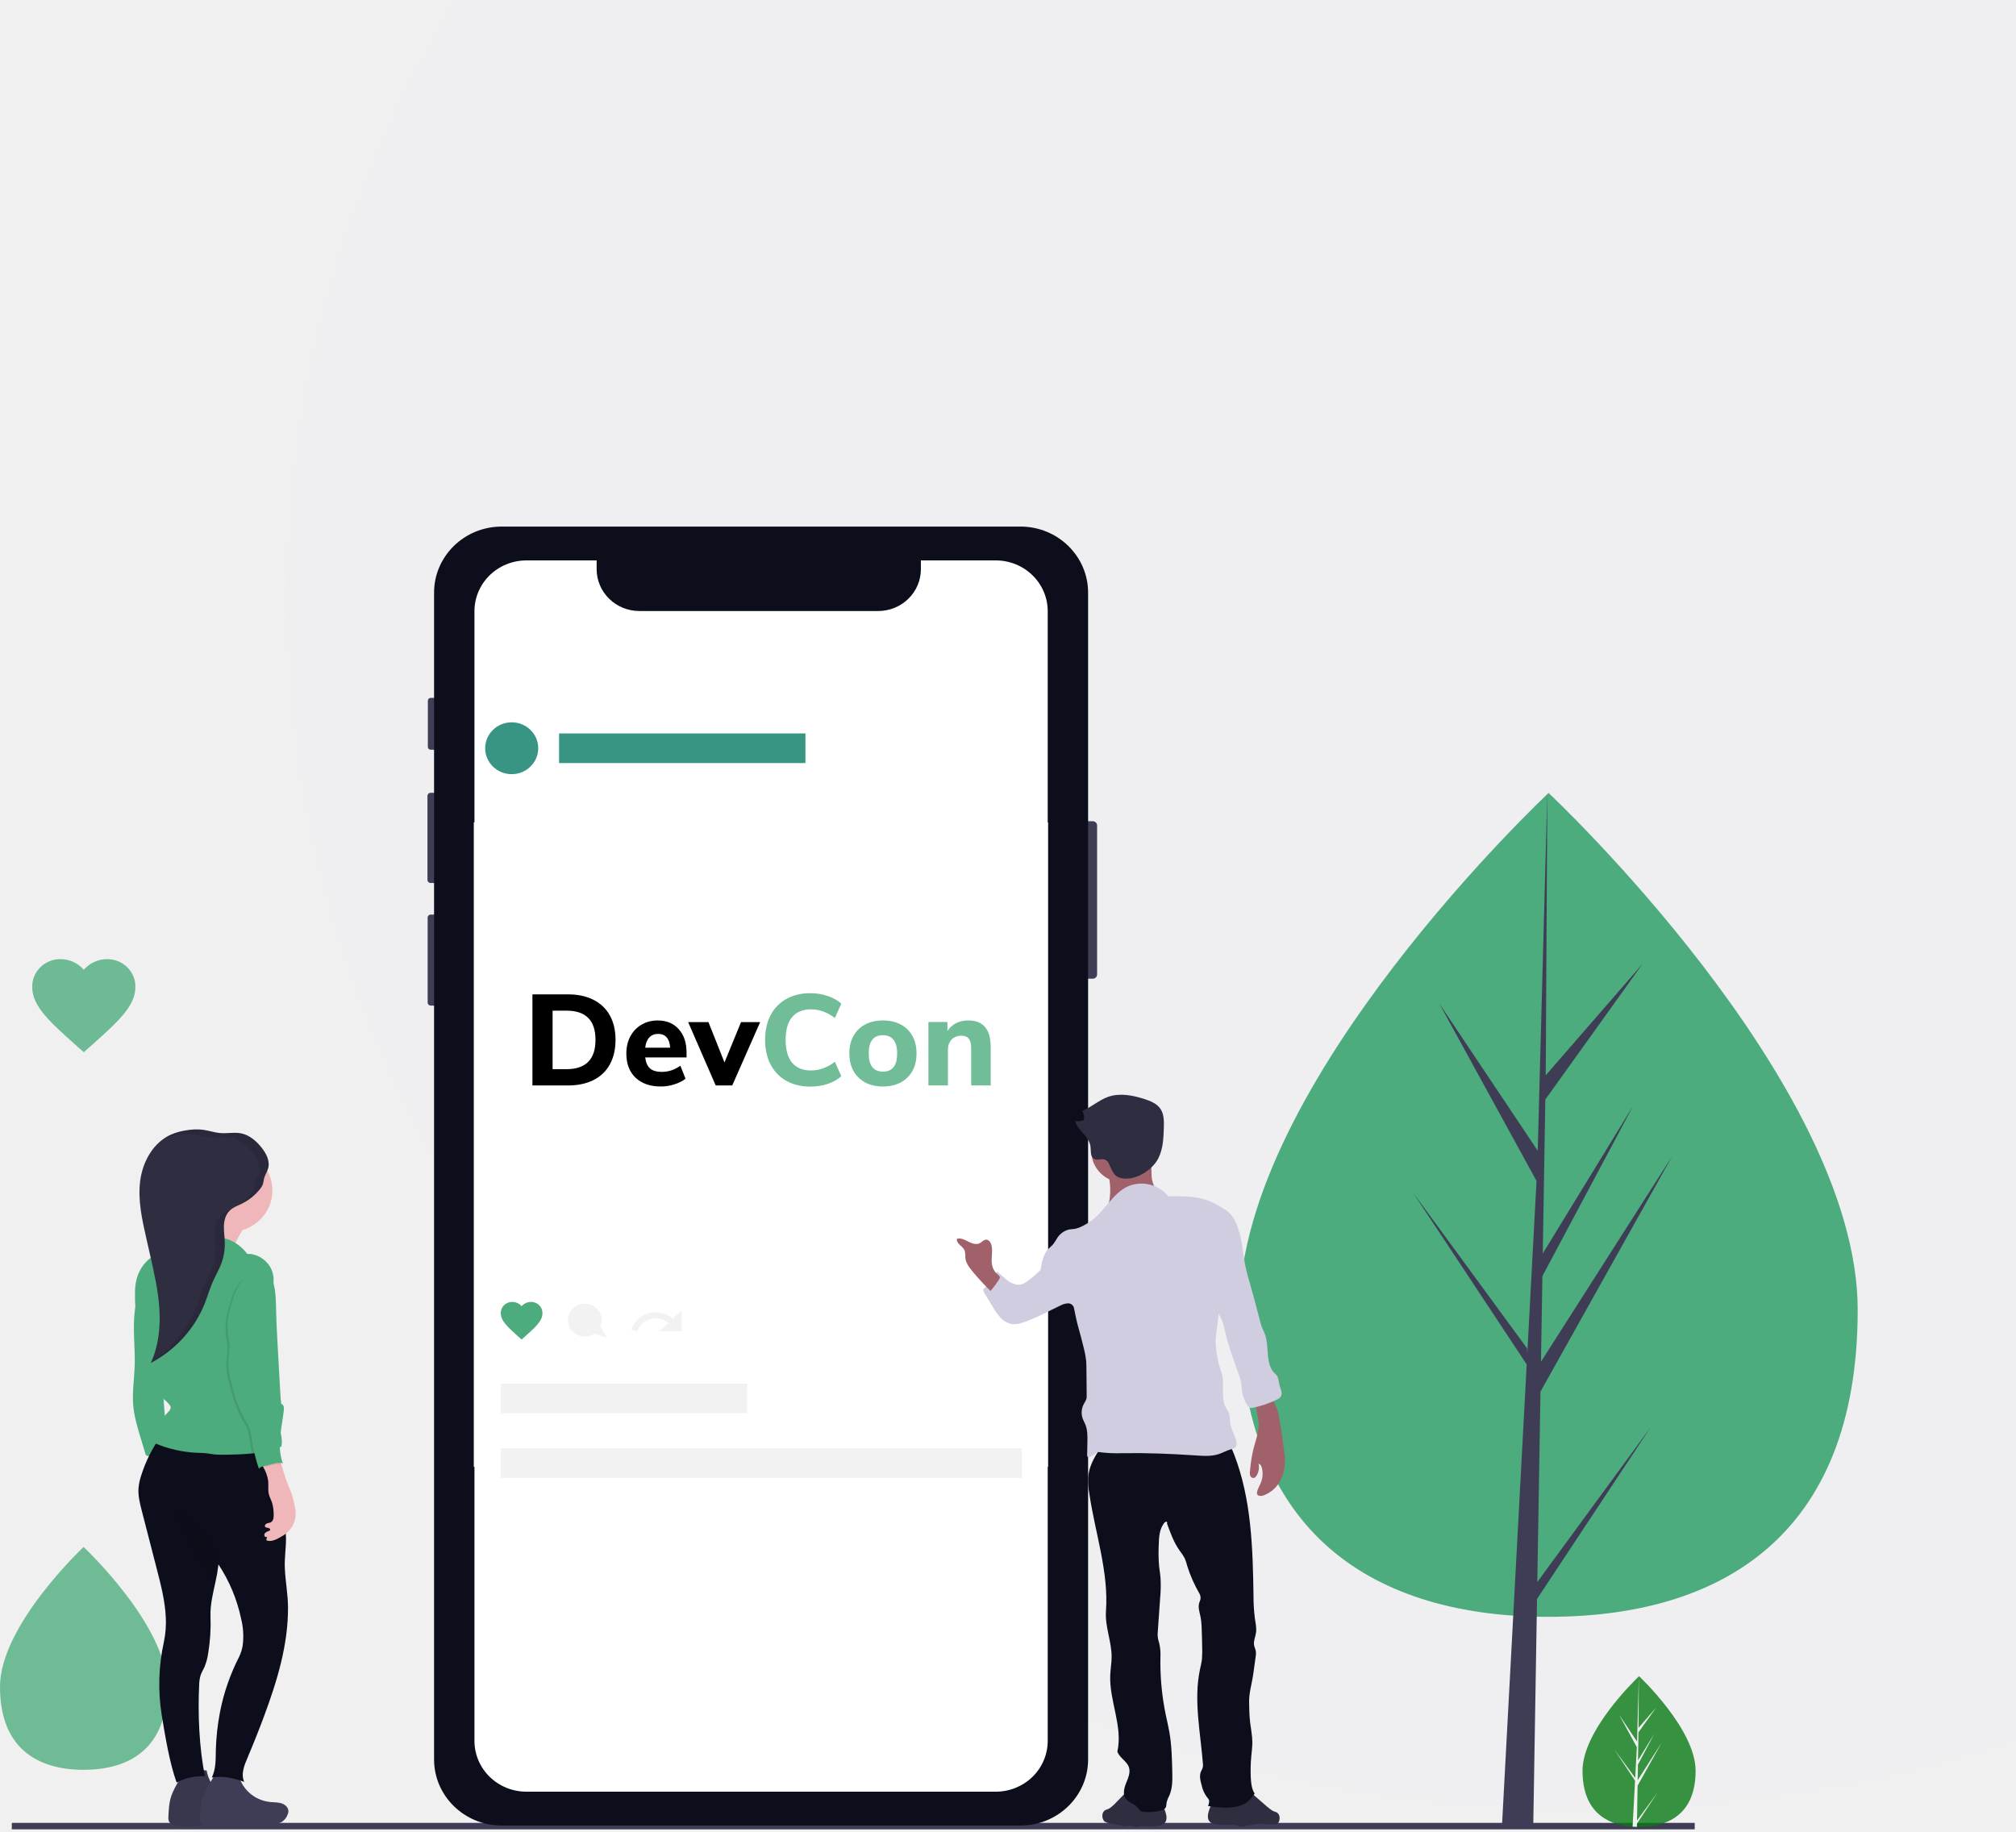
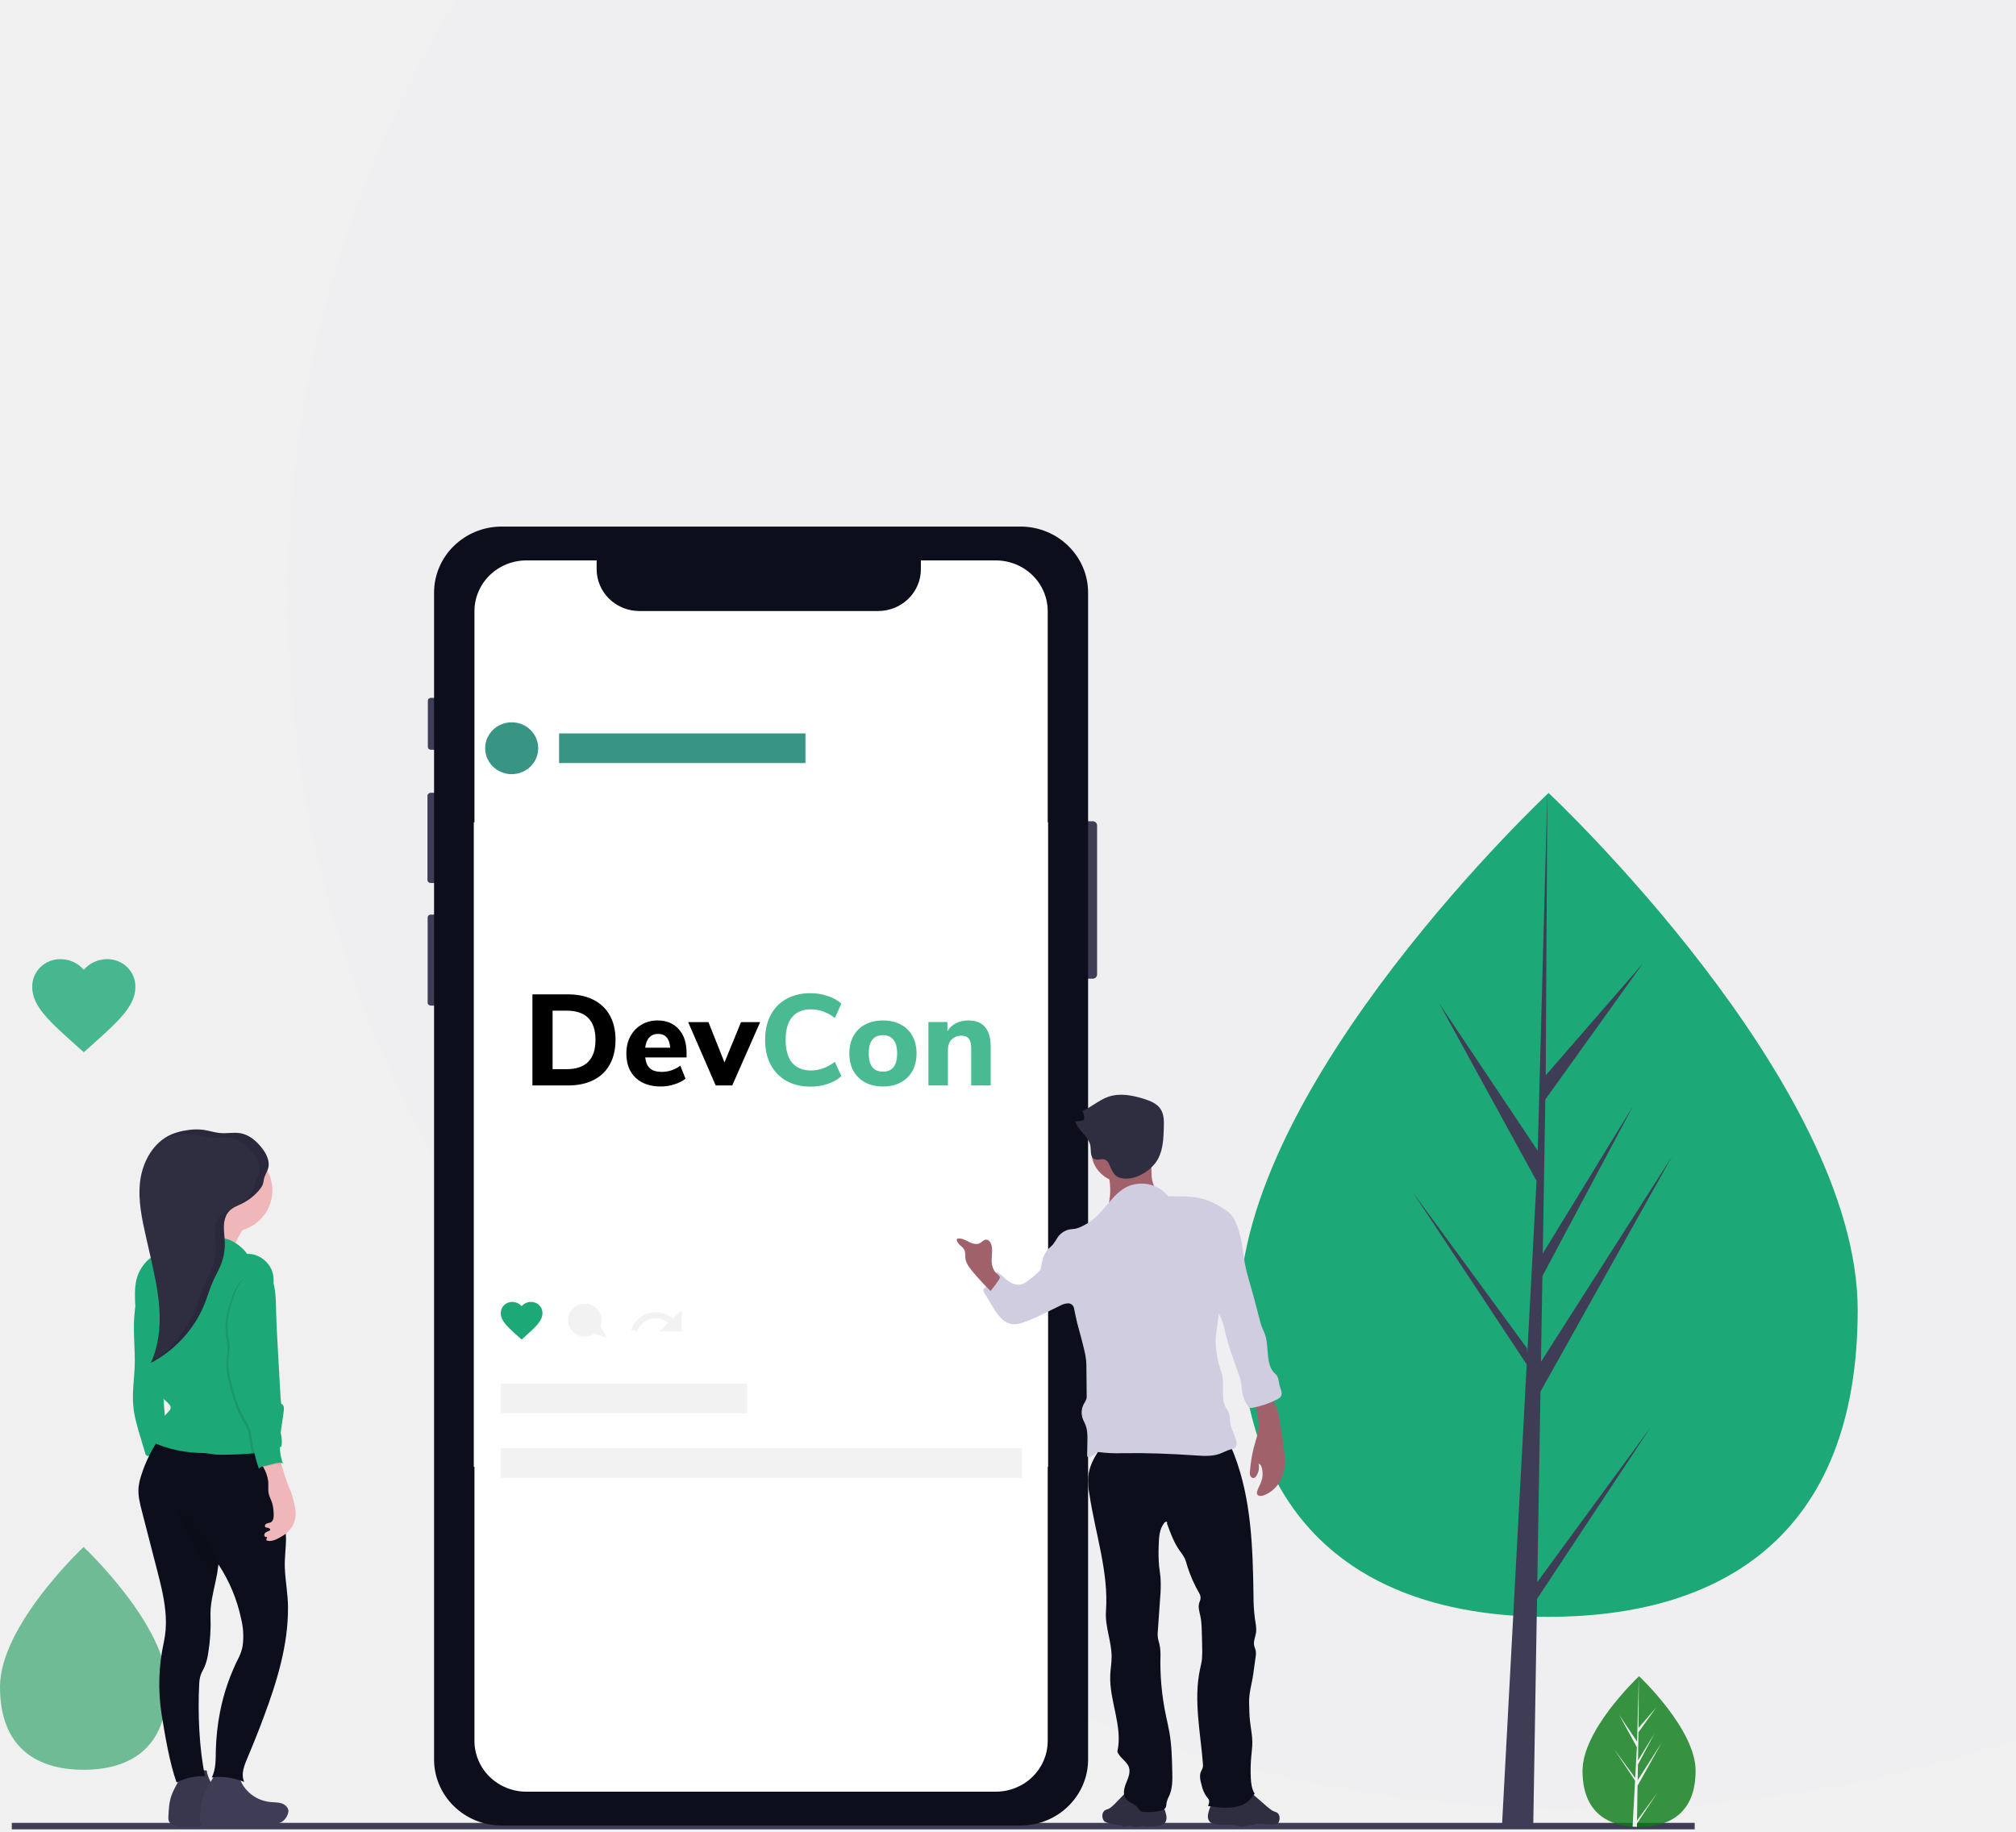
<svg xmlns="http://www.w3.org/2000/svg" width="624" height="567" viewBox="0 0 624 567" fill="none">
  <path fill-rule="evenodd" clip-rule="evenodd" d="M141.114 0L624 0V538.551C582.098 552.441 536.993 560 490 560C268.534 560 89 392.107 89 185C89 117.726 107.943 54.589 141.114 0Z" fill="#ECE4F1" fill-opacity="0.1" />
-   <path d="M575 405.471C575 475.893 532.163 500.482 479.32 500.482C426.477 500.482 383.64 475.893 383.64 405.471C383.64 335.048 479.32 245.46 479.32 245.46C479.32 245.46 575 335.049 575 405.471Z" fill="#4CAC7D" />
+   <path d="M575 405.471C575 475.893 532.163 500.482 479.32 500.482C426.477 500.482 383.64 475.893 383.64 405.471C383.64 335.048 479.32 245.46 479.32 245.46C479.32 245.46 575 335.049 575 405.471Z" fill="#1DA977" />
  <path d="M475.835 489.709L476.814 430.772L517.596 357.859L476.968 421.527L477.408 395.026L505.514 342.274L477.525 388.013V388.014L478.317 340.351L508.414 298.353L478.441 332.856L478.937 245.46L475.826 361.156L476.082 356.384L445.482 310.61L475.591 365.546L472.74 418.776L472.655 417.364L437.379 369.193L472.548 422.355L472.191 429.012L472.127 429.112L472.157 429.658L464.923 564.709H474.588L475.747 494.953L510.83 441.921L475.835 489.709Z" fill="#3F3D56" />
  <path d="M51.748 522.139C51.748 541.183 40.164 547.833 25.874 547.833C11.584 547.833 0 541.183 0 522.139C0 503.096 25.874 478.869 25.874 478.869C25.874 478.869 51.748 503.096 51.748 522.139Z" fill="#6FBB96" />
  <path d="M3.647 565.267H524.552" stroke="#3F3D56" stroke-width="2" stroke-miterlimit="10" />
  <path d="M524.83 548.132C524.83 561.013 516.995 565.511 507.329 565.511C507.105 565.511 506.881 565.508 506.658 565.504C506.21 565.494 505.767 565.473 505.329 565.444C496.605 564.841 489.828 560.112 489.828 548.132C489.828 535.735 506.039 520.092 507.256 518.934L507.259 518.932C507.306 518.887 507.329 518.865 507.329 518.865C507.329 518.865 524.83 535.252 524.83 548.132Z" fill="#087B14" fill-opacity="0.8" />
  <path d="M506.691 563.54L513.092 554.8L506.675 564.5L506.658 565.504C506.211 565.494 505.767 565.473 505.329 565.444L506.019 552.557L506.013 552.457L506.025 552.438L506.09 551.221L499.657 541.497L506.11 550.308L506.125 550.567L506.647 540.83L501.139 530.781L506.714 539.121L507.257 518.934L507.259 518.865V518.932L507.168 534.85L512.651 528.54L507.146 536.222L507.001 544.94L512.12 536.573L506.979 546.222L506.898 551.069L514.33 539.424L506.871 552.76L506.691 563.54Z" fill="#F2F2F2" />
  <path d="M338.233 254.211H334.873C334.13 254.211 333.529 254.8 333.529 255.525V301.639C333.529 302.364 334.13 302.952 334.873 302.952H338.233C338.976 302.952 339.578 302.364 339.578 301.639V255.525C339.578 254.8 338.976 254.211 338.233 254.211Z" fill="#3F3D56" />
  <path d="M134.944 216.027H133.312C132.825 216.027 132.431 216.413 132.431 216.889V231.211C132.431 231.687 132.825 232.073 133.312 232.073H134.944C135.431 232.073 135.826 231.687 135.826 231.211V216.889C135.826 216.413 135.431 216.027 134.944 216.027Z" fill="#3F3D56" />
  <path d="M135.14 245.404H133.301C132.752 245.404 132.307 245.839 132.307 246.376V272.362C132.307 272.899 132.752 273.334 133.301 273.334H135.14C135.689 273.334 136.134 272.899 136.134 272.362V246.376C136.134 245.839 135.689 245.404 135.14 245.404Z" fill="#3F3D56" />
  <path d="M135.065 283.106H133.315C132.792 283.106 132.369 283.52 132.369 284.031V310.352C132.369 310.863 132.792 311.277 133.315 311.277H135.065C135.587 311.277 136.011 310.863 136.011 310.352V284.031C136.011 283.52 135.587 283.106 135.065 283.106Z" fill="#3F3D56" />
  <path d="M315.855 163H155.292C143.728 163 134.354 172.162 134.354 183.463V544.625C134.354 555.926 143.728 565.088 155.292 565.088H315.855C327.419 565.088 336.793 555.926 336.793 544.625V183.463C336.793 172.162 327.419 163 315.855 163Z" fill="#0C0E1C" />
  <path d="M324.292 189.188V538.904C324.291 543.07 322.596 547.066 319.581 550.012C316.566 552.958 312.477 554.612 308.213 554.612H162.934C158.671 554.612 154.582 552.958 151.566 550.012C148.551 547.066 146.856 543.07 146.855 538.904V189.188C146.855 187.124 147.271 185.081 148.079 183.174C148.887 181.268 150.071 179.535 151.564 178.076C153.058 176.617 154.83 175.459 156.781 174.67C158.732 173.88 160.823 173.474 162.934 173.474H184.674V176.203C184.675 179.634 186.07 182.925 188.553 185.351C191.036 187.777 194.403 189.141 197.914 189.142H271.796C275.308 189.142 278.675 187.779 281.158 185.352C283.641 182.926 285.036 179.634 285.036 176.203V173.474H308.213C310.324 173.474 312.415 173.88 314.366 174.67C316.317 175.459 318.09 176.617 319.583 178.076C321.076 179.535 322.26 181.268 323.068 183.174C323.876 185.081 324.292 187.124 324.292 189.188Z" fill="white" />
  <path d="M324.392 254.546H146.65V454.05H324.392V254.546Z" fill="white" />
-   <path d="M161.453 414.642L160.517 413.817C157.194 410.836 155.001 408.9 155.001 406.49C154.992 406.031 155.078 405.575 155.253 405.15C155.429 404.724 155.689 404.337 156.02 404.012C156.351 403.686 156.746 403.429 157.18 403.256C157.614 403.082 158.08 402.995 158.55 403C159.103 403.003 159.65 403.124 160.152 403.354C160.653 403.584 161.097 403.918 161.453 404.333C161.809 403.918 162.253 403.584 162.755 403.354C163.256 403.124 163.803 403.003 164.357 403C164.826 402.995 165.292 403.082 165.726 403.256C166.161 403.429 166.555 403.686 166.886 404.012C167.217 404.337 167.478 404.724 167.653 405.15C167.828 405.575 167.914 406.031 167.906 406.49C167.906 408.9 165.712 410.836 162.389 413.817L161.453 414.642Z" fill="#4CAC7D" />
+   <path d="M161.453 414.642L160.517 413.817C157.194 410.836 155.001 408.9 155.001 406.49C154.992 406.031 155.078 405.575 155.253 405.15C155.429 404.724 155.689 404.337 156.02 404.012C156.351 403.686 156.746 403.429 157.18 403.256C157.614 403.082 158.08 402.995 158.55 403C159.103 403.003 159.65 403.124 160.152 403.354C160.653 403.584 161.097 403.918 161.453 404.333C161.809 403.918 162.253 403.584 162.755 403.354C163.256 403.124 163.803 403.003 164.357 403C164.826 402.995 165.292 403.082 165.726 403.256C166.161 403.429 166.555 403.686 166.886 404.012C167.217 404.337 167.478 404.724 167.653 405.15C167.828 405.575 167.914 406.031 167.906 406.49C167.906 408.9 165.712 410.836 162.389 413.817L161.453 414.642Z" fill="#1DA977" />
  <path d="M195.379 411.592L197.187 412.097C197.51 411.182 198.056 410.357 198.778 409.694C199.501 409.031 200.377 408.55 201.332 408.292C202.287 408.035 203.292 408.008 204.26 408.215C205.228 408.422 206.129 408.856 206.887 409.48L204.125 412.097H211.021V405.545L208.242 408.149C207.248 407.297 206.054 406.7 204.766 406.41C203.478 406.12 202.137 406.147 200.862 406.488C199.588 406.829 198.42 407.474 197.462 408.365C196.505 409.256 195.789 410.365 195.379 411.592L195.379 411.592Z" fill="#F2F2F2" />
  <path d="M158.382 239.641C162.918 239.641 166.595 236.048 166.595 231.615C166.595 227.182 162.918 223.589 158.382 223.589C153.847 223.589 150.17 227.182 150.17 231.615C150.17 236.048 153.847 239.641 158.382 239.641Z" fill="#389583" />
  <path d="M249.306 227.029H173.047V236.201H249.306V227.029Z" fill="#389583" />
  <path d="M231.259 428.313H155.001V437.486H231.259V428.313Z" fill="#F2F2F2" />
  <path d="M316.317 448.309H155.001V457.482H316.317V448.309Z" fill="#F2F2F2" />
  <path d="M187.85 414.062L185.83 410.606C186.313 409.472 186.361 408.206 185.965 407.04C185.569 405.874 184.756 404.887 183.674 404.261C182.593 403.634 181.317 403.41 180.08 403.63C178.843 403.85 177.73 404.498 176.943 405.457C176.157 406.415 175.751 407.619 175.801 408.846C175.85 410.074 176.351 411.243 177.212 412.138C178.073 413.033 179.236 413.594 180.486 413.718C181.737 413.843 182.991 413.521 184.019 412.814L187.85 414.062Z" fill="#F2F2F2" />
-   <path d="M42.667 398.455L42.068 402.979C41.865 404.511 41.662 406.044 41.552 407.584C41.189 412.709 41.867 417.855 41.688 422.989C41.551 426.942 40.906 430.892 41.218 434.836C41.493 438.324 42.509 441.71 43.519 445.066L44.963 449.863C44.974 450.007 45.02 450.146 45.096 450.269C45.171 450.392 45.275 450.497 45.399 450.575C45.522 450.653 45.663 450.702 45.809 450.718C45.955 450.734 46.103 450.717 46.242 450.668L52.631 450.102C52.222 448.269 51.767 446.357 51.547 444.493C51.373 443.019 51.268 441.538 51.159 440.058C50.819 435.444 50.434 430.833 50.05 426.222L49.373 418.123C49.08 414.609 48.783 411.075 47.878 407.663C46.976 404.208 45.182 401.038 42.667 398.455Z" fill="#4CAC7D" />
+   <path d="M42.667 398.455L42.068 402.979C41.865 404.511 41.662 406.044 41.552 407.584C41.189 412.709 41.867 417.855 41.688 422.989C41.551 426.942 40.906 430.892 41.218 434.836C41.493 438.324 42.509 441.71 43.519 445.066L44.963 449.863C44.974 450.007 45.02 450.146 45.096 450.269C45.171 450.392 45.275 450.497 45.399 450.575C45.522 450.653 45.663 450.702 45.809 450.718C45.955 450.734 46.103 450.717 46.242 450.668L52.631 450.102C52.222 448.269 51.767 446.357 51.547 444.493C51.373 443.019 51.268 441.538 51.159 440.058C50.819 435.444 50.434 430.833 50.05 426.222L49.373 418.123C49.08 414.609 48.783 411.075 47.878 407.663C46.976 404.208 45.182 401.038 42.667 398.455Z" fill="#1DA977" />
  <path d="M54.049 553.58C53.673 554.3 53.346 555.044 53.069 555.806C52.336 557.911 52.225 560.167 52.12 562.388C52.07 562.817 52.111 563.251 52.24 563.663C52.553 564.462 53.457 564.866 54.302 565.088C57.841 566.018 61.572 565.143 65.222 564.824C68.804 564.51 72.454 564.737 75.963 563.965C76.481 563.869 76.982 563.699 77.45 563.46C78.339 562.895 79.003 562.048 79.329 561.061C79.436 560.809 79.508 560.544 79.543 560.273C79.659 559.104 78.616 558.089 77.481 557.705C76.346 557.321 75.112 557.384 73.917 557.264C71.459 557.017 69.152 555.986 67.355 554.329C65.557 552.671 64.368 550.482 63.973 548.098C63.93 547.843 58.064 547.993 57.446 548.324C56.724 548.712 56.286 549.679 55.879 550.332C55.221 551.388 54.611 552.471 54.049 553.58Z" fill="#3F3D56" />
  <path opacity="0.1" d="M54.049 553.58C53.673 554.3 53.346 555.044 53.069 555.806C52.336 557.911 52.225 560.167 52.12 562.388C52.07 562.817 52.111 563.251 52.24 563.663C52.553 564.462 53.457 564.866 54.302 565.088C57.841 566.018 61.572 565.143 65.222 564.824C68.804 564.51 72.454 564.737 75.963 563.965C76.481 563.869 76.982 563.699 77.45 563.46C78.339 562.895 79.003 562.048 79.329 561.061C79.436 560.809 79.508 560.544 79.543 560.273C79.659 559.104 78.616 558.089 77.481 557.705C76.346 557.321 75.112 557.384 73.917 557.264C71.459 557.017 69.152 555.986 67.355 554.329C65.557 552.671 64.368 550.482 63.973 548.098C63.93 547.843 58.064 547.993 57.446 548.324C56.724 548.712 56.286 549.679 55.879 550.332C55.221 551.388 54.611 552.471 54.049 553.58Z" fill="black" />
  <path d="M63.776 554.123C63.4 554.844 63.072 555.587 62.796 556.35C62.062 558.454 61.952 560.71 61.847 562.931C61.797 563.36 61.838 563.794 61.967 564.206C62.28 565.005 63.184 565.409 64.029 565.631C67.568 566.561 71.299 565.686 74.949 565.367C78.531 565.054 82.18 565.28 85.689 564.508C86.208 564.413 86.709 564.242 87.177 564.003C88.066 563.438 88.73 562.591 89.056 561.605C89.163 561.352 89.235 561.087 89.269 560.816C89.385 559.648 88.343 558.632 87.208 558.248C86.073 557.864 84.839 557.928 83.644 557.808C81.186 557.561 78.879 556.529 77.081 554.872C75.284 553.215 74.095 551.025 73.699 548.641C73.657 548.386 67.791 548.536 67.173 548.867C66.45 549.255 66.013 550.222 65.606 550.876C64.948 551.932 64.338 553.014 63.776 554.123Z" fill="#3F3D56" />
  <path d="M89.146 497.532C89.222 509.044 85.796 520.297 81.777 531.119C80.186 535.403 78.498 539.65 76.713 543.859C75.656 546.354 74.465 549.121 75.597 551.584C72.338 550.372 69.001 549.656 65.559 550.216C66.869 547.607 66.746 544.569 66.805 541.664C66.918 537.721 67.353 533.792 68.104 529.915C69.256 524.017 71.234 518.301 73.981 512.929C74.538 511.796 74.921 510.59 75.12 509.349C75.477 506.587 75.312 503.786 74.636 501.083C73.38 495.094 70.996 489.386 67.606 484.249C67.596 484.363 67.585 484.479 67.572 484.593C67.367 486.305 67.072 488.006 66.688 489.688C65.918 493.254 65.021 496.822 65.155 500.407C65.3 504.209 65.058 508.016 64.436 511.772C64.238 513.247 63.845 514.691 63.266 516.068C62.89 516.892 62.399 517.667 62.103 518.521C61.809 519.507 61.656 520.529 61.647 521.556C61.208 530.226 61.641 541.319 63.454 549.817C60.398 549.68 57.361 550.356 54.668 551.774C52.476 545.73 51.08 537.146 50.036 530.781C48.853 523.262 49.094 515.595 50.745 508.161C51.258 505.681 51.45 503.147 51.317 500.62C51.084 495.586 49.817 490.662 48.559 485.776C47.919 483.296 47.28 480.815 46.64 478.334C45.73 474.8 44.818 471.265 43.906 467.73C43.3 465.378 42.689 462.977 42.879 460.558C43.013 459.232 43.297 457.925 43.728 456.66C45.09 452.358 47.126 448.289 49.763 444.596C60.266 445.173 70.896 444.212 81.384 443.424C81.894 443.325 82.423 443.413 82.871 443.671C83.227 444.026 83.439 444.495 83.468 444.991C84.782 452.264 86.095 459.538 87.408 466.811C88.047 469.848 88.422 472.932 88.53 476.031C88.549 479.12 88.037 482.198 88.156 485.284C88.316 489.441 89.12 493.372 89.146 497.532Z" fill="#0C0E1C" />
  <path opacity="0.1" d="M67.572 484.593C67.367 486.305 67.072 488.006 66.688 489.688C64.403 485.827 61.941 482.062 59.838 478.104C59.295 477.083 58.779 476.051 58.26 475.02C57.744 473.989 57.227 472.958 56.71 471.927C56.421 471.348 56.129 470.767 55.867 470.174C55.44 469.319 55.112 468.419 54.89 467.493C55.656 467.356 57.54 469.371 58.107 469.897C59.268 471.016 60.365 472.198 61.392 473.437C62.635 474.812 63.775 476.271 64.805 477.804C66.121 479.894 67.058 482.191 67.572 484.593Z" fill="black" />
  <path d="M76.324 378.621C76.324 378.621 70.488 387.705 71.569 389.606C72.649 391.507 53.196 387.916 53.196 387.916C53.196 387.916 63.787 378.832 62.706 375.03C61.626 371.228 76.324 378.621 76.324 378.621Z" fill="#EFB7B9" />
  <path d="M71.136 381.367C78.418 381.367 84.321 375.598 84.321 368.481C84.321 361.365 78.418 355.596 71.136 355.596C63.854 355.596 57.951 361.365 57.951 368.481C57.951 375.598 63.854 381.367 71.136 381.367Z" fill="#EFB7B9" />
-   <path d="M76.519 388.146C75.108 386.226 73.192 384.716 70.974 383.773C69.698 383.327 68.378 383.009 67.035 382.823L61.775 381.92C60.485 381.698 59.106 381.486 57.91 382.006C57.298 382.308 56.742 382.705 56.262 383.183C54.434 384.838 52.662 386.658 50.369 387.613C49.742 387.874 49.086 388.066 48.459 388.33C45.894 389.409 43.976 391.663 42.887 394.175C41.744 396.811 41.711 399.669 41.801 402.53C41.798 403.518 41.897 404.503 42.097 405.471C42.363 406.392 42.696 407.293 43.095 408.167C43.822 410.034 44.43 411.943 44.917 413.882C46.28 418.981 47.413 424.131 48.316 429.333C48.395 430.081 48.62 430.807 48.979 431.471C49.486 432.133 50.101 432.71 50.797 433.179C51.349 433.625 51.859 434.119 52.321 434.654C52.547 434.883 52.712 435.161 52.803 435.466C52.974 436.235 52.278 436.894 51.714 437.455C50.541 438.624 49.694 440.067 49.251 441.646C48.976 441.97 48.836 442.383 48.86 442.804C48.973 443.095 49.015 443.408 48.983 443.718C48.875 444 48.706 444.257 48.487 444.471C48.236 444.791 48.057 445.159 47.963 445.552C47.868 445.945 47.861 446.353 47.94 446.749C52.027 448.484 56.401 449.485 60.852 449.703C61.941 449.752 63.035 449.753 64.118 449.883C64.891 449.976 65.653 450.135 66.426 450.223C67.551 450.326 68.681 450.354 69.809 450.308C75.678 450.194 81.719 450.045 87.108 447.771C87.615 445.07 86.522 442.318 85.835 439.655C84.745 435.419 84.47 431.026 83.658 426.731C83.102 423.791 82.295 420.898 81.833 417.943C81.37 414.988 81.261 411.924 82.093 409.047C82.829 406.498 83.052 403.902 83.815 401.361C84.579 398.819 85.114 396.063 84.252 393.551C83.183 390.437 79.876 387.974 76.519 388.146Z" fill="#4CAC7D" />
+   <path d="M76.519 388.146C75.108 386.226 73.192 384.716 70.974 383.773C69.698 383.327 68.378 383.009 67.035 382.823L61.775 381.92C60.485 381.698 59.106 381.486 57.91 382.006C57.298 382.308 56.742 382.705 56.262 383.183C54.434 384.838 52.662 386.658 50.369 387.613C49.742 387.874 49.086 388.066 48.459 388.33C45.894 389.409 43.976 391.663 42.887 394.175C41.744 396.811 41.711 399.669 41.801 402.53C41.798 403.518 41.897 404.503 42.097 405.471C42.363 406.392 42.696 407.293 43.095 408.167C43.822 410.034 44.43 411.943 44.917 413.882C46.28 418.981 47.413 424.131 48.316 429.333C48.395 430.081 48.62 430.807 48.979 431.471C49.486 432.133 50.101 432.71 50.797 433.179C51.349 433.625 51.859 434.119 52.321 434.654C52.547 434.883 52.712 435.161 52.803 435.466C52.974 436.235 52.278 436.894 51.714 437.455C50.541 438.624 49.694 440.067 49.251 441.646C48.976 441.97 48.836 442.383 48.86 442.804C48.973 443.095 49.015 443.408 48.983 443.718C48.875 444 48.706 444.257 48.487 444.471C48.236 444.791 48.057 445.159 47.963 445.552C47.868 445.945 47.861 446.353 47.94 446.749C52.027 448.484 56.401 449.485 60.852 449.703C61.941 449.752 63.035 449.753 64.118 449.883C64.891 449.976 65.653 450.135 66.426 450.223C67.551 450.326 68.681 450.354 69.809 450.308C75.678 450.194 81.719 450.045 87.108 447.771C87.615 445.07 86.522 442.318 85.835 439.655C84.745 435.419 84.47 431.026 83.658 426.731C83.102 423.791 82.295 420.898 81.833 417.943C81.37 414.988 81.261 411.924 82.093 409.047C82.829 406.498 83.052 403.902 83.815 401.361C84.579 398.819 85.114 396.063 84.252 393.551C83.183 390.437 79.876 387.974 76.519 388.146Z" fill="#1DA977" />
  <path d="M82.994 361.65C83.636 359.362 82.375 356.981 80.866 355.122C79.245 353.125 77.151 351.323 74.594 350.821C72.516 350.414 70.362 350.906 68.249 350.742C66.376 350.597 64.582 349.94 62.718 349.705C61.033 349.528 59.33 349.591 57.663 349.892C56.078 350.118 54.53 350.541 53.055 351.15C47.442 353.58 44.153 359.583 43.39 365.536C42.627 371.489 43.965 377.487 45.295 383.344L46.498 388.638C47.749 394.149 49.005 399.689 49.34 405.324C49.674 410.959 49.05 416.744 46.678 421.891C54.347 417.865 60.289 411.29 63.429 403.355C64.282 401.176 64.914 398.915 65.859 396.772C66.671 394.929 67.712 393.183 68.433 391.303C69.245 389.179 69.635 386.923 69.582 384.656C69.541 382.953 69.249 381.257 69.3 379.554C69.351 377.851 69.794 376.073 70.999 374.841C72.07 373.747 73.592 373.22 74.972 372.531C77.142 371.442 79.038 369.896 80.523 368.004C81.392 366.898 81.438 366.425 81.659 365.149C81.874 363.907 82.657 362.855 82.994 361.65Z" fill="#2F2E41" />
  <path d="M83.013 458.455C83.146 459.779 82.9 461.137 83.196 462.437C83.419 463.413 83.937 464.3 84.241 465.256C84.543 466.363 84.699 467.503 84.704 468.649C84.748 469.609 84.672 470.778 83.803 471.228C83.421 471.426 82.963 471.429 82.565 471.595C82.168 471.761 81.827 472.232 82.055 472.591C82.246 472.893 82.68 472.897 83.036 472.968C83.392 473.04 83.784 473.4 83.578 473.692C83.495 473.788 83.384 473.857 83.26 473.89C82.896 473.997 82.552 474.159 82.239 474.37C82.084 474.478 81.963 474.626 81.888 474.797C81.814 474.968 81.79 475.156 81.819 475.34C81.84 475.429 81.882 475.511 81.941 475.582C81.999 475.652 82.074 475.709 82.159 475.747C82.243 475.785 82.335 475.804 82.428 475.802C82.522 475.8 82.613 475.777 82.696 475.735C82.536 476.068 82.449 476.43 82.44 476.798C83.831 477.382 85.397 476.618 86.707 475.874C87.275 475.566 87.823 475.225 88.348 474.853C89.403 474.057 90.242 473.022 90.794 471.837C91.345 470.651 91.592 469.352 91.513 468.053C91.452 467.399 91.349 466.749 91.205 466.108C91.002 464.992 90.734 463.889 90.403 462.803C90.028 461.658 89.514 460.562 89.073 459.439C88.132 457.048 87.527 454.545 86.68 452.12C86.668 452.004 86.632 451.892 86.573 451.791C86.515 451.689 86.435 451.601 86.34 451.531C86.245 451.461 86.136 451.411 86.02 451.384C85.904 451.357 85.784 451.353 85.666 451.374C84.713 451.325 83.756 451.411 82.827 451.629C82.266 451.789 81.345 452.142 81.093 452.717C80.867 453.234 81.247 453.698 81.488 454.141C82.277 455.469 82.795 456.934 83.013 458.455Z" fill="#EFB7B9" />
  <path opacity="0.1" d="M82.121 393.719C82.402 393.998 82.638 394.319 82.819 394.668C84.692 397.996 84.716 401.979 84.804 405.776C84.903 410.05 85.143 414.319 85.382 418.588L86.098 431.354C86.166 432.574 86.235 433.795 86.41 435.005C87.252 435.212 87.287 436.276 87.189 437.119C86.586 442.329 85.087 447.692 86.657 452.705C86.717 452.963 86.844 453.202 87.024 453.4C86.233 453.155 85.385 453.144 84.587 453.367C83.804 453.529 83.052 453.808 82.272 453.982C81.279 454.203 80.153 454.298 79.476 455.041C78.711 452.788 78.102 450.487 77.652 448.154C77.281 446.035 77.179 443.83 76.296 441.861C75.939 441.065 75.462 440.328 75.027 439.57C72.738 435.586 71.617 431.079 70.522 426.637C70.03 424.53 69.912 422.357 70.173 420.212C70.329 419.233 70.42 418.245 70.447 417.255C70.377 416.21 70.237 415.171 70.027 414.144C69.565 411.132 69.781 408.058 70.662 405.137C71.482 402.424 72.201 399.57 73.917 397.291C75.632 395.013 79.226 393.757 82.121 393.719Z" fill="black" />
-   <path d="M82.769 393.296C83.05 393.576 83.286 393.896 83.468 394.246C85.341 397.573 85.365 401.556 85.453 405.353C85.552 409.627 85.791 413.897 86.031 418.165L86.746 430.932C86.815 432.151 86.883 433.373 87.058 434.582C87.9 434.79 87.935 435.853 87.837 436.696C87.235 441.906 85.735 447.269 87.306 452.282C87.366 452.541 87.492 452.78 87.673 452.977C86.881 452.733 86.034 452.722 85.236 452.945C84.453 453.106 83.7 453.386 82.92 453.559C81.927 453.78 80.802 453.875 80.125 454.618C79.359 452.365 78.75 450.065 78.301 447.732C77.929 445.612 77.828 443.408 76.944 441.438C76.587 440.642 76.11 439.905 75.675 439.148C73.386 435.163 72.265 430.656 71.17 426.214C70.678 424.108 70.561 421.934 70.822 419.789C70.977 418.81 71.069 417.822 71.095 416.832C71.025 415.787 70.885 414.748 70.676 413.721C70.213 410.71 70.43 407.636 71.31 404.714C72.131 402.002 72.85 399.147 74.565 396.869C76.281 394.59 79.875 393.335 82.769 393.296Z" fill="#4CAC7D" />
+   <path d="M82.769 393.296C83.05 393.576 83.286 393.896 83.468 394.246C85.341 397.573 85.365 401.556 85.453 405.353C85.552 409.627 85.791 413.897 86.031 418.165L86.746 430.932C86.815 432.151 86.883 433.373 87.058 434.582C87.9 434.79 87.935 435.853 87.837 436.696C87.235 441.906 85.735 447.269 87.306 452.282C87.366 452.541 87.492 452.78 87.673 452.977C86.881 452.733 86.034 452.722 85.236 452.945C84.453 453.106 83.7 453.386 82.92 453.559C81.927 453.78 80.802 453.875 80.125 454.618C79.359 452.365 78.75 450.065 78.301 447.732C77.929 445.612 77.828 443.408 76.944 441.438C76.587 440.642 76.11 439.905 75.675 439.148C73.386 435.163 72.265 430.656 71.17 426.214C70.678 424.108 70.561 421.934 70.822 419.789C70.977 418.81 71.069 417.822 71.095 416.832C71.025 415.787 70.885 414.748 70.676 413.721C70.213 410.71 70.43 407.636 71.31 404.714C72.131 402.002 72.85 399.147 74.565 396.869C76.281 394.59 79.875 393.335 82.769 393.296Z" fill="#1DA977" />
  <path opacity="0.1" d="M80.866 355.122C79.245 353.125 77.151 351.323 74.594 350.821C72.516 350.414 70.362 350.906 68.249 350.742C66.376 350.597 64.582 349.94 62.718 349.705C61.033 349.528 59.33 349.591 57.663 349.892C56.078 350.118 54.53 350.541 53.055 351.15C52.258 351.497 51.497 351.919 50.783 352.409C52.098 351.923 53.462 351.575 54.853 351.371C56.52 351.07 58.223 351.007 59.908 351.183C61.772 351.419 63.566 352.075 65.439 352.221C67.552 352.384 69.706 351.892 71.784 352.3C74.341 352.801 76.435 354.603 78.056 356.6C79.565 358.459 80.826 360.841 80.184 363.129C79.847 364.334 79.064 365.386 78.849 366.627C78.628 367.904 78.582 368.376 77.713 369.483C76.595 370.906 75.242 372.137 73.71 373.126C74.133 372.929 74.559 372.738 74.972 372.531C77.142 371.442 79.038 369.896 80.523 368.004C81.392 366.898 81.438 366.425 81.659 365.149C81.874 363.907 82.657 362.855 82.995 361.65C83.636 359.362 82.375 356.981 80.866 355.122Z" fill="black" />
  <path opacity="0.1" d="M70.999 374.841C71.226 374.612 71.472 374.403 71.736 374.216C70.476 374.812 69.151 375.337 68.189 376.32C66.984 377.552 66.541 379.329 66.49 381.033C66.439 382.736 66.731 384.432 66.772 386.135C66.825 388.402 66.435 390.658 65.622 392.781C64.902 394.661 63.861 396.407 63.049 398.251C62.104 400.394 61.472 402.655 60.62 404.834C57.895 411.712 53.057 417.596 46.771 421.677C46.739 421.748 46.71 421.82 46.678 421.891C54.347 417.865 60.289 411.29 63.429 403.355C64.282 401.176 64.914 398.915 65.859 396.772C66.671 394.929 67.712 393.183 68.432 391.303C69.245 389.179 69.635 386.923 69.582 384.656C69.541 382.953 69.249 381.257 69.3 379.554C69.351 377.851 69.794 376.073 70.999 374.841Z" fill="black" />
  <path d="M360.566 564.235C359.938 564.976 358.864 565.125 357.891 565.222C356.635 565.4 355.361 565.424 354.099 565.293C352.599 565.075 351.701 565.908 350.33 565.267C349.502 564.88 348.226 565.655 347.397 565.267C346.261 564.736 342.339 564.626 341.647 563.589C340.956 562.552 341.026 560.914 342.119 560.302C342.429 560.158 342.75 560.035 343.077 559.935C344.908 559.223 348.617 553.852 350.564 553.577C351.531 553.533 352.49 553.754 353.335 554.215C355.256 555.048 358.647 555.706 359.485 557.821C360.138 559.468 361.924 562.625 360.566 564.235Z" fill="#2F2E41" />
  <path d="M374.362 563.81C374.99 564.551 376.065 564.7 377.037 564.797C378.293 564.975 379.567 564.999 380.83 564.868C382.329 564.65 384.156 565.908 385.527 565.267C386.355 564.88 387.631 565.082 388.46 564.694C389.596 564.163 394.936 565.348 395.628 564.311C396.319 563.273 396.249 561.635 395.155 561.023C394.845 560.879 394.525 560.757 394.198 560.657C392.367 559.945 386.312 553.427 384.364 553.152C383.398 553.108 382.438 553.329 381.593 553.79C379.673 554.623 376.282 555.281 375.444 557.396C374.791 559.043 373.005 562.2 374.362 563.81Z" fill="#2F2E41" />
  <path d="M380.428 446.748C381.028 447.875 381.552 449.039 381.997 450.232C387.323 464 387.768 479.045 387.988 493.762C387.97 496.155 388.11 498.546 388.407 500.922C388.63 502.428 388.983 503.95 388.755 505.456C388.559 506.758 387.932 508.042 388.182 509.335C388.294 509.915 388.578 510.452 388.69 511.033C388.777 511.668 388.759 512.314 388.637 512.944L387.923 518.136C387.517 521.093 386.578 523.941 386.629 526.925C386.664 528.96 386.699 530.999 386.931 533.021C387.166 535.075 387.605 537.113 387.627 539.18C387.644 540.727 387.427 542.267 387.287 543.809C387.089 545.986 387.045 548.173 387.153 550.356C387.236 552.038 387.434 553.785 388.347 555.213C387.324 556.647 386.312 557.931 384.674 558.632C381.347 560.058 377.53 559.574 373.934 559.064C374.134 558.416 374.442 557.681 374.154 557.065C373.985 556.767 373.778 556.491 373.537 556.244C372.752 555.153 372.208 553.915 371.937 552.608C371.502 551.058 371.066 549.39 371.96 547.902C372.268 547.373 372.404 546.764 372.35 546.157C371.605 536.397 369.384 526.299 371.43 516.721C371.648 515.699 371.908 514.682 372.03 513.645C372.14 512.152 372.159 510.655 372.085 509.16L372.042 507.079C371.936 504.859 372.028 502.584 371.572 500.388C371.246 498.815 370.637 497.235 371.388 495.632C371.552 495.265 371.627 494.865 371.607 494.465C371.588 494.065 371.475 493.674 371.276 493.323C369.697 490.619 368.427 487.753 367.489 484.778C367.294 483.946 367.027 483.132 366.691 482.345C366.233 481.515 365.706 480.724 365.117 479.978C363.335 477.453 362.27 474.523 361.224 471.631C361.335 471.366 361.25 470.997 360.959 471.035C360.671 471.107 360.424 471.287 360.273 471.536C358.84 473.418 358.719 475.929 358.655 478.274C358.546 480.453 358.584 482.637 358.769 484.811C358.892 485.95 359.095 487.08 359.199 488.221C359.336 490.35 359.302 492.485 359.096 494.608L358.364 505.056C358.265 505.92 358.318 506.794 358.522 507.64C358.991 509.104 359.22 510.632 359.2 512.166C359.007 518.477 359.565 524.788 360.863 530.973C361.22 532.681 361.634 534.378 361.937 536.095C362.651 540.143 362.749 544.268 362.845 548.374C362.904 550.899 362.947 553.514 361.929 555.836C361.531 556.552 361.239 557.319 361.062 558.115C361.058 558.525 361.002 558.933 360.896 559.33C360.597 560.081 359.7 560.401 358.894 560.573C357.38 560.895 355.826 561.003 354.281 560.894C353.918 560.888 353.56 560.81 353.229 560.666C352.652 560.374 352.346 559.755 351.908 559.287C350.962 558.278 349.39 557.968 348.528 556.889C347.451 555.54 347.903 553.585 348.544 551.992C349.185 550.399 349.979 548.67 349.427 547.045C348.777 545.131 346.47 544.1 345.851 542.176C347.618 534.415 343.279 526.388 343.65 518.446C343.737 516.596 344.066 514.759 344.072 512.907C344.089 508.137 341.975 503.495 342.323 498.737C343.206 486.645 338.992 474.573 337.207 462.577C336.869 460.786 336.742 458.963 336.831 457.144C337.096 454.142 338.522 451.347 340.237 448.842C341.467 447.048 342.945 445.291 344.981 444.452C346.657 443.76 348.536 443.763 350.355 443.777C354.895 443.811 359.435 443.846 363.975 443.926C367.064 443.883 370.149 444.153 373.182 444.731C375.637 445.28 377.935 446.399 380.428 446.748Z" fill="#0C0E1C" />
  <path d="M395.102 435.651C395.366 436.319 395.563 437.011 395.692 437.716C396.454 441.328 396.935 444.99 397.409 448.649C397.535 449.626 397.662 450.604 397.701 451.587C397.835 453.923 397.343 456.252 396.274 458.345C395.188 460.443 393.34 462.07 391.092 462.909C390.399 463.149 389.431 463.193 389.129 462.538C389.021 462.236 389.024 461.906 389.136 461.605C389.409 460.63 389.965 459.756 390.326 458.809C390.862 457.395 390.951 455.856 390.583 454.391C390.44 453.831 390.141 453.206 389.562 453.095C389.851 454.386 389.607 455.737 388.884 456.854C388.719 457.165 388.436 457.4 388.094 457.508C387.855 457.532 387.614 457.475 387.412 457.347C387.21 457.22 387.058 457.029 386.981 456.806C386.84 456.356 386.809 455.879 386.892 455.415C387.077 453.068 387.443 450.738 387.985 448.444C388.631 445.927 389.654 443.443 389.589 440.848C389.529 438.497 388.571 436.188 388.839 433.851C388.843 433.706 388.891 433.566 388.976 433.449C389.06 433.366 389.163 433.305 389.276 433.268C389.948 432.997 390.639 432.773 391.343 432.599C391.76 432.496 393.182 432.014 393.581 432.23C393.904 432.405 394.003 433.452 394.165 433.806C394.451 434.434 394.831 435.016 395.102 435.651Z" fill="#A1616A" />
  <path d="M347.627 365.997C353.052 365.997 357.451 361.699 357.451 356.396C357.451 351.094 353.052 346.795 347.627 346.795C342.201 346.795 337.803 351.094 337.803 356.396C337.803 361.699 342.201 365.997 347.627 365.997Z" fill="#A1616A" />
  <path d="M356.429 363.345C356.428 363.957 356.477 364.568 356.578 365.171C356.713 365.782 356.905 366.38 357.15 366.957C357.479 367.896 357.942 368.784 358.526 369.595C359.12 370.412 360.008 370.977 361.012 371.178C354.297 374.254 347.129 376.279 339.771 377.178C340.93 376.424 341.895 375.418 342.589 374.238C342.957 373.48 343.208 372.674 343.335 371.844C343.962 368.373 343.643 364.803 342.412 361.49C342.29 361.163 342.171 360.762 342.402 360.498C342.5 360.4 342.619 360.324 342.75 360.276C345.668 359.069 348.819 358.495 351.986 358.593C352.795 358.599 353.604 358.634 354.411 358.69C354.845 358.721 355.804 358.632 356.149 358.943C356.561 359.314 356.355 360.465 356.368 360.967L356.429 363.345Z" fill="#A1616A" />
  <path d="M338.699 358.746C337.378 358.051 337.726 356.164 337.502 354.714C337.04 351.732 333.592 349.963 332.782 347.053C333.712 347.164 334.656 347.034 335.518 346.674C335.684 345.708 335.488 344.715 334.966 343.878C337.802 342.752 340.097 340.543 342.977 339.528C346.598 338.252 350.631 339.036 354.284 340.222C356.107 340.814 358.003 341.582 359.105 343.12C360.316 344.808 360.297 347.031 360.232 349.091C360.13 352.323 360 355.671 358.527 358.567C356.653 362.254 351.345 365.668 346.96 364.67C345.136 364.254 344.6 363.135 343.831 361.586C343.353 360.622 343.173 359.503 342.096 359.002C341.043 358.512 339.767 359.308 338.699 358.746Z" fill="#2F2E41" />
  <path opacity="0.1" d="M378.536 427.584C378.548 427.839 378.555 428.096 378.558 428.354C378.545 428.1 378.538 427.843 378.536 427.584Z" fill="black" />
  <path opacity="0.1" d="M335.985 437.229C336.632 438.885 336.607 440.709 336.574 442.481C336.565 442.944 336.556 443.407 336.547 443.869C336.506 442.914 336.316 441.969 335.985 441.069C335.717 440.384 335.339 439.743 335.098 439.048C334.683 437.835 334.698 436.521 335.141 435.317C335.383 435.969 335.732 436.58 335.985 437.229Z" fill="black" />
  <path opacity="0.1" d="M335.518 345.278L335.508 345.281C335.419 344.785 335.235 344.309 334.966 343.878C335.133 343.812 335.297 343.742 335.46 343.669C335.589 344.196 335.609 344.743 335.518 345.278Z" fill="black" />
-   <path d="M25.938 325.705L23.622 323.664C15.4 316.286 9.971 311.497 9.971 305.532C9.951 304.397 10.164 303.27 10.597 302.217C11.031 301.164 11.676 300.206 12.495 299.401C13.313 298.596 14.289 297.96 15.364 297.53C16.439 297.1 17.591 296.885 18.753 296.898C20.123 296.905 21.476 297.204 22.717 297.773C23.958 298.342 25.057 299.169 25.938 300.195C26.819 299.169 27.918 298.342 29.159 297.773C30.399 297.204 31.752 296.905 33.123 296.898C34.284 296.885 35.436 297.1 36.511 297.53C37.586 297.96 38.562 298.596 39.381 299.401C40.2 300.206 40.845 301.164 41.278 302.217C41.712 303.27 41.925 304.397 41.904 305.532C41.904 311.498 36.476 316.286 28.253 323.664L25.938 325.705Z" fill="#4CAC7D" fill-opacity="0.8" />
+   <path d="M25.938 325.705L23.622 323.664C15.4 316.286 9.971 311.497 9.971 305.532C9.951 304.397 10.164 303.27 10.597 302.217C11.031 301.164 11.676 300.206 12.495 299.401C13.313 298.596 14.289 297.96 15.364 297.53C16.439 297.1 17.591 296.885 18.753 296.898C20.123 296.905 21.476 297.204 22.717 297.773C23.958 298.342 25.057 299.169 25.938 300.195C26.819 299.169 27.918 298.342 29.159 297.773C30.399 297.204 31.752 296.905 33.123 296.898C34.284 296.885 35.436 297.1 36.511 297.53C37.586 297.96 38.562 298.596 39.381 299.401C40.2 300.206 40.845 301.164 41.278 302.217C41.712 303.27 41.925 304.397 41.904 305.532C41.904 311.498 36.476 316.286 28.253 323.664L25.938 325.705Z" fill="#1DA977" fill-opacity="0.8" />
  <path d="M361.627 370.33C360.182 368.52 358.158 367.235 355.879 366.68C353.6 366.125 351.196 366.331 349.051 367.267C344.375 369.449 342.072 374.687 337.96 377.768C337.024 378.452 336.028 379.052 334.982 379.561C334.364 379.894 333.706 380.149 333.022 380.319C332.253 380.484 331.451 380.461 330.686 380.641C329.227 381.06 327.985 382.002 327.208 383.279C326.823 383.946 326.397 384.59 325.93 385.206C325.501 385.704 324.967 386.107 324.512 386.585C322.877 388.302 322.433 390.768 322.06 393.085C320.78 394.402 319.384 395.606 317.888 396.682C317.417 397.036 316.895 397.318 316.338 397.52C314.899 397.975 313.313 397.395 312.086 396.53C310.86 395.664 309.861 394.524 308.652 393.635C307.541 395.187 306.38 396.744 305.197 398.243C305.018 398.529 304.746 398.747 304.424 398.862C304.202 399.593 304.735 400.35 305.134 401.006L307.276 404.524C307.984 405.804 308.853 406.994 309.862 408.064C310.885 409.141 312.283 409.806 313.782 409.928C314.728 409.919 315.665 409.744 316.547 409.411C320.629 408.069 324.377 405.927 328.26 404.107C328.963 403.715 329.751 403.489 330.56 403.448C330.965 403.438 331.362 403.557 331.69 403.788C332.018 404.019 332.26 404.349 332.378 404.727C332.824 406.925 333.266 409.114 333.878 411.273C334.456 413.309 334.992 415.356 335.487 417.413C335.818 418.672 336.055 419.953 336.195 421.245C336.259 421.979 336.265 422.717 336.272 423.453L336.355 432.354C336.364 433.312 335.805 433.91 335.375 434.771C334.715 436.107 334.616 437.642 335.098 439.049C335.339 439.743 335.717 440.384 335.985 441.069C336.632 442.725 336.607 444.549 336.574 446.322L336.496 450.383C336.477 450.552 336.508 450.722 336.586 450.873C336.84 451.26 337.451 451.033 337.838 450.771L339.781 449.455C342.381 449.805 345.008 449.929 347.63 449.826C355.088 449.72 362.548 450.01 369.989 450.519C372.472 450.689 375.038 450.873 377.385 450.064C378.576 449.653 379.673 448.996 380.89 448.667C381.392 448.591 381.869 448.399 382.281 448.107C382.962 447.492 382.781 446.411 382.503 445.546C382.26 444.789 381.984 444.043 381.675 443.308C381.357 442.633 381.098 441.933 380.901 441.215C380.528 439.595 380.89 437.723 379.858 436.404C377.548 433.451 379.183 428.907 378.214 425.313C377.9 424.15 377.437 423.029 377.143 421.861C376.958 421.128 376.841 420.38 376.725 419.634C376.421 418.019 376.27 416.381 376.274 414.739C376.303 413.918 376.408 413.101 376.514 412.286L377.248 406.623C378.165 408.298 378.803 410.105 379.137 411.976C379.805 414.771 380.627 417.528 381.6 420.236C382.154 421.869 382.707 423.502 383.305 425.12C383.683 426.041 383.975 426.994 384.175 427.966C384.308 428.751 384.311 429.551 384.404 430.341C384.605 432.035 385.212 433.659 386.175 435.081C386.353 435.411 386.647 435.666 387.003 435.8C387.244 435.844 387.491 435.834 387.728 435.771C390.321 435.271 392.831 434.422 395.187 433.249C395.688 433.047 396.124 432.715 396.446 432.288C397.081 431.281 396.372 430.022 396.063 428.878C395.733 427.652 395.81 426.177 394.822 425.356C391.382 422.494 393.09 416.685 391.368 412.604C391.065 411.888 390.713 411.191 390.453 410.459C390.253 409.899 390.109 409.323 389.964 408.748C388.762 403.994 387.475 399.261 386.104 394.55C384.683 389.666 384.835 384.578 383.045 379.81C382.709 378.811 382.27 377.847 381.734 376.935C381.129 375.981 380.32 375.167 379.362 374.547C376.765 372.869 374.144 371.44 371.093 370.831C368.043 370.222 364.74 370.316 361.627 370.33Z" fill="#D0CDE1" />
  <path d="M307.076 391.623C306.636 389.519 307.467 387.269 306.817 385.219C306.583 384.479 306.007 383.711 305.215 383.732C304.446 383.753 303.925 384.489 303.243 384.838C302.144 385.4 300.808 384.889 299.71 384.326C298.611 383.763 297.386 383.126 296.195 383.463C296.054 384.193 296.558 384.888 297.107 385.402C297.714 385.85 298.217 386.42 298.581 387.073C298.76 387.779 298.828 388.507 298.783 389.233C298.907 390.899 299.987 392.334 301.066 393.63C302.804 395.718 304.65 397.718 306.596 399.623C306.593 399.62 309.549 396.045 309.492 395.421C309.439 394.832 308.444 394.281 308.083 393.806C307.588 393.159 307.244 392.413 307.076 391.623Z" fill="#A1616A" />
  <path d="M164.8 307.8H175.76C178.827 307.8 181.467 308.36 183.68 309.48C185.893 310.6 187.587 312.213 188.76 314.32C189.933 316.427 190.52 318.947 190.52 321.88C190.52 324.813 189.933 327.347 188.76 329.48C187.613 331.587 185.933 333.2 183.72 334.32C181.507 335.44 178.853 336 175.76 336H164.8V307.8ZM175.32 330.96C181.32 330.96 184.32 327.933 184.32 321.88C184.32 315.853 181.32 312.84 175.32 312.84H171.04V330.96H175.32ZM212.508 327.32H199.708C199.894 328.893 200.401 330.04 201.228 330.76C202.081 331.453 203.281 331.8 204.828 331.8C205.841 331.8 206.841 331.64 207.828 331.32C208.841 330.973 209.761 330.493 210.588 329.88L212.188 333.92C211.228 334.667 210.054 335.253 208.668 335.68C207.308 336.107 205.934 336.32 204.548 336.32C201.241 336.32 198.628 335.413 196.708 333.6C194.814 331.76 193.868 329.267 193.868 326.12C193.868 324.12 194.281 322.347 195.108 320.8C195.934 319.253 197.081 318.053 198.548 317.2C200.014 316.32 201.681 315.88 203.548 315.88C206.294 315.88 208.468 316.773 210.068 318.56C211.694 320.347 212.508 322.773 212.508 325.84V327.32ZM203.708 320.04C202.561 320.04 201.641 320.413 200.948 321.16C200.281 321.88 199.868 322.933 199.708 324.32H207.428C207.348 322.907 206.988 321.84 206.348 321.12C205.734 320.4 204.854 320.04 203.708 320.04ZM235.285 316.4L226.645 336H221.525L213.005 316.4H219.285L224.245 328.88L229.365 316.4H235.285Z" fill="black" />
-   <path d="M250.853 336.36C247.999 336.36 245.506 335.76 243.373 334.56C241.266 333.36 239.639 331.667 238.493 329.48C237.373 327.293 236.813 324.76 236.813 321.88C236.813 319 237.373 316.467 238.493 314.28C239.639 312.093 241.266 310.413 243.373 309.24C245.506 308.04 247.999 307.44 250.853 307.44C252.719 307.44 254.506 307.733 256.213 308.32C257.919 308.88 259.319 309.667 260.413 310.68L258.413 315.12C257.186 314.187 255.959 313.507 254.733 313.08C253.533 312.653 252.279 312.44 250.973 312.44C248.466 312.44 246.533 313.24 245.173 314.84C243.839 316.44 243.173 318.787 243.173 321.88C243.173 324.973 243.839 327.333 245.173 328.96C246.533 330.56 248.466 331.36 250.973 331.36C252.279 331.36 253.533 331.147 254.733 330.72C255.959 330.293 257.186 329.613 258.413 328.68L260.413 333.12C259.319 334.133 257.919 334.933 256.213 335.52C254.506 336.08 252.719 336.36 250.853 336.36ZM273.291 336.32C271.211 336.32 269.385 335.907 267.811 335.08C266.238 334.227 265.025 333.04 264.171 331.52C263.318 329.973 262.891 328.16 262.891 326.08C262.891 324 263.318 322.2 264.171 320.68C265.025 319.133 266.238 317.947 267.811 317.12C269.385 316.293 271.211 315.88 273.291 315.88C275.371 315.88 277.198 316.293 278.771 317.12C280.345 317.947 281.558 319.133 282.411 320.68C283.265 322.2 283.691 324 283.691 326.08C283.691 328.16 283.265 329.973 282.411 331.52C281.558 333.04 280.345 334.227 278.771 335.08C277.198 335.907 275.371 336.32 273.291 336.32ZM273.291 331.72C276.225 331.72 277.691 329.84 277.691 326.08C277.691 324.187 277.305 322.773 276.531 321.84C275.785 320.907 274.705 320.44 273.291 320.44C270.358 320.44 268.891 322.32 268.891 326.08C268.891 329.84 270.358 331.72 273.291 331.72ZM299.687 315.88C302.034 315.88 303.78 316.573 304.927 317.96C306.074 319.32 306.647 321.387 306.647 324.16V336H300.607V324.44C300.607 323.107 300.354 322.133 299.847 321.52C299.367 320.907 298.607 320.6 297.567 320.6C296.314 320.6 295.3 321 294.527 321.8C293.78 322.6 293.407 323.667 293.407 325V336H287.367V316.36H293.247V319.16C293.94 318.093 294.834 317.28 295.927 316.72C297.047 316.16 298.3 315.88 299.687 315.88Z" fill="#4CAC7D" fill-opacity="0.8" />
+   <path d="M250.853 336.36C247.999 336.36 245.506 335.76 243.373 334.56C241.266 333.36 239.639 331.667 238.493 329.48C237.373 327.293 236.813 324.76 236.813 321.88C236.813 319 237.373 316.467 238.493 314.28C239.639 312.093 241.266 310.413 243.373 309.24C245.506 308.04 247.999 307.44 250.853 307.44C252.719 307.44 254.506 307.733 256.213 308.32C257.919 308.88 259.319 309.667 260.413 310.68L258.413 315.12C257.186 314.187 255.959 313.507 254.733 313.08C253.533 312.653 252.279 312.44 250.973 312.44C248.466 312.44 246.533 313.24 245.173 314.84C243.839 316.44 243.173 318.787 243.173 321.88C243.173 324.973 243.839 327.333 245.173 328.96C246.533 330.56 248.466 331.36 250.973 331.36C252.279 331.36 253.533 331.147 254.733 330.72C255.959 330.293 257.186 329.613 258.413 328.68L260.413 333.12C259.319 334.133 257.919 334.933 256.213 335.52C254.506 336.08 252.719 336.36 250.853 336.36ZM273.291 336.32C271.211 336.32 269.385 335.907 267.811 335.08C266.238 334.227 265.025 333.04 264.171 331.52C263.318 329.973 262.891 328.16 262.891 326.08C262.891 324 263.318 322.2 264.171 320.68C265.025 319.133 266.238 317.947 267.811 317.12C269.385 316.293 271.211 315.88 273.291 315.88C275.371 315.88 277.198 316.293 278.771 317.12C280.345 317.947 281.558 319.133 282.411 320.68C283.265 322.2 283.691 324 283.691 326.08C283.691 328.16 283.265 329.973 282.411 331.52C281.558 333.04 280.345 334.227 278.771 335.08C277.198 335.907 275.371 336.32 273.291 336.32ZM273.291 331.72C276.225 331.72 277.691 329.84 277.691 326.08C277.691 324.187 277.305 322.773 276.531 321.84C275.785 320.907 274.705 320.44 273.291 320.44C270.358 320.44 268.891 322.32 268.891 326.08C268.891 329.84 270.358 331.72 273.291 331.72ZM299.687 315.88C302.034 315.88 303.78 316.573 304.927 317.96C306.074 319.32 306.647 321.387 306.647 324.16V336H300.607V324.44C300.607 323.107 300.354 322.133 299.847 321.52C299.367 320.907 298.607 320.6 297.567 320.6C296.314 320.6 295.3 321 294.527 321.8C293.78 322.6 293.407 323.667 293.407 325V336H287.367V316.36H293.247V319.16C293.94 318.093 294.834 317.28 295.927 316.72C297.047 316.16 298.3 315.88 299.687 315.88Z" fill="#1DA977" fill-opacity="0.8" />
</svg>
